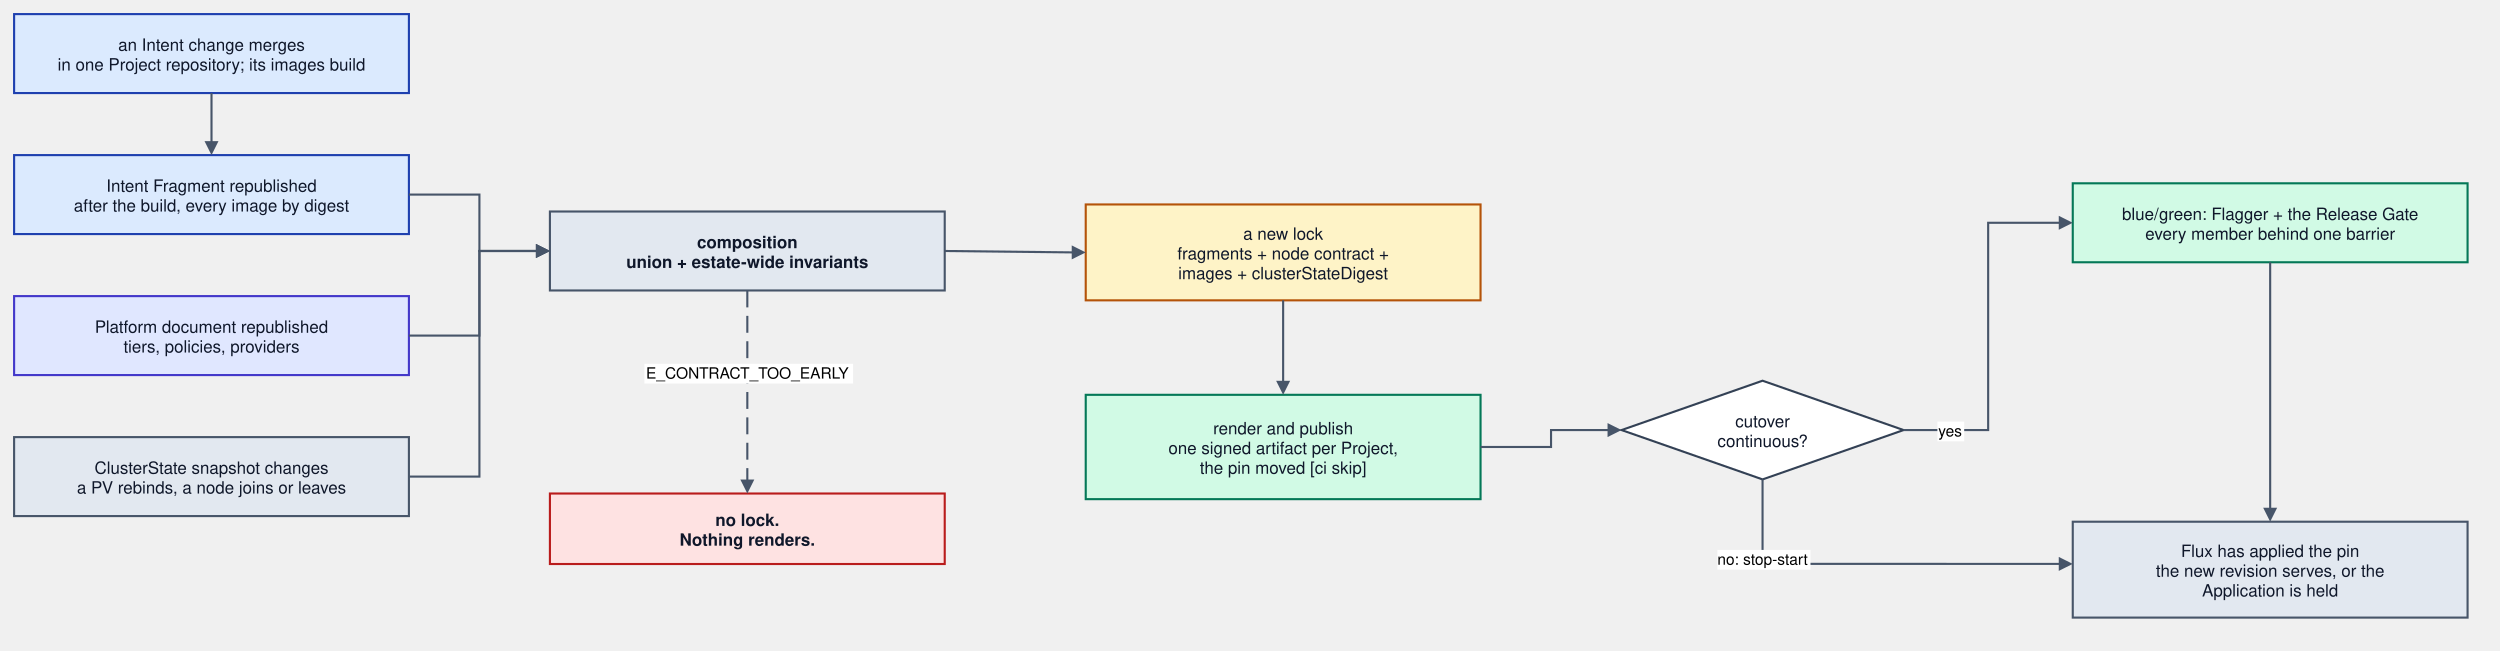
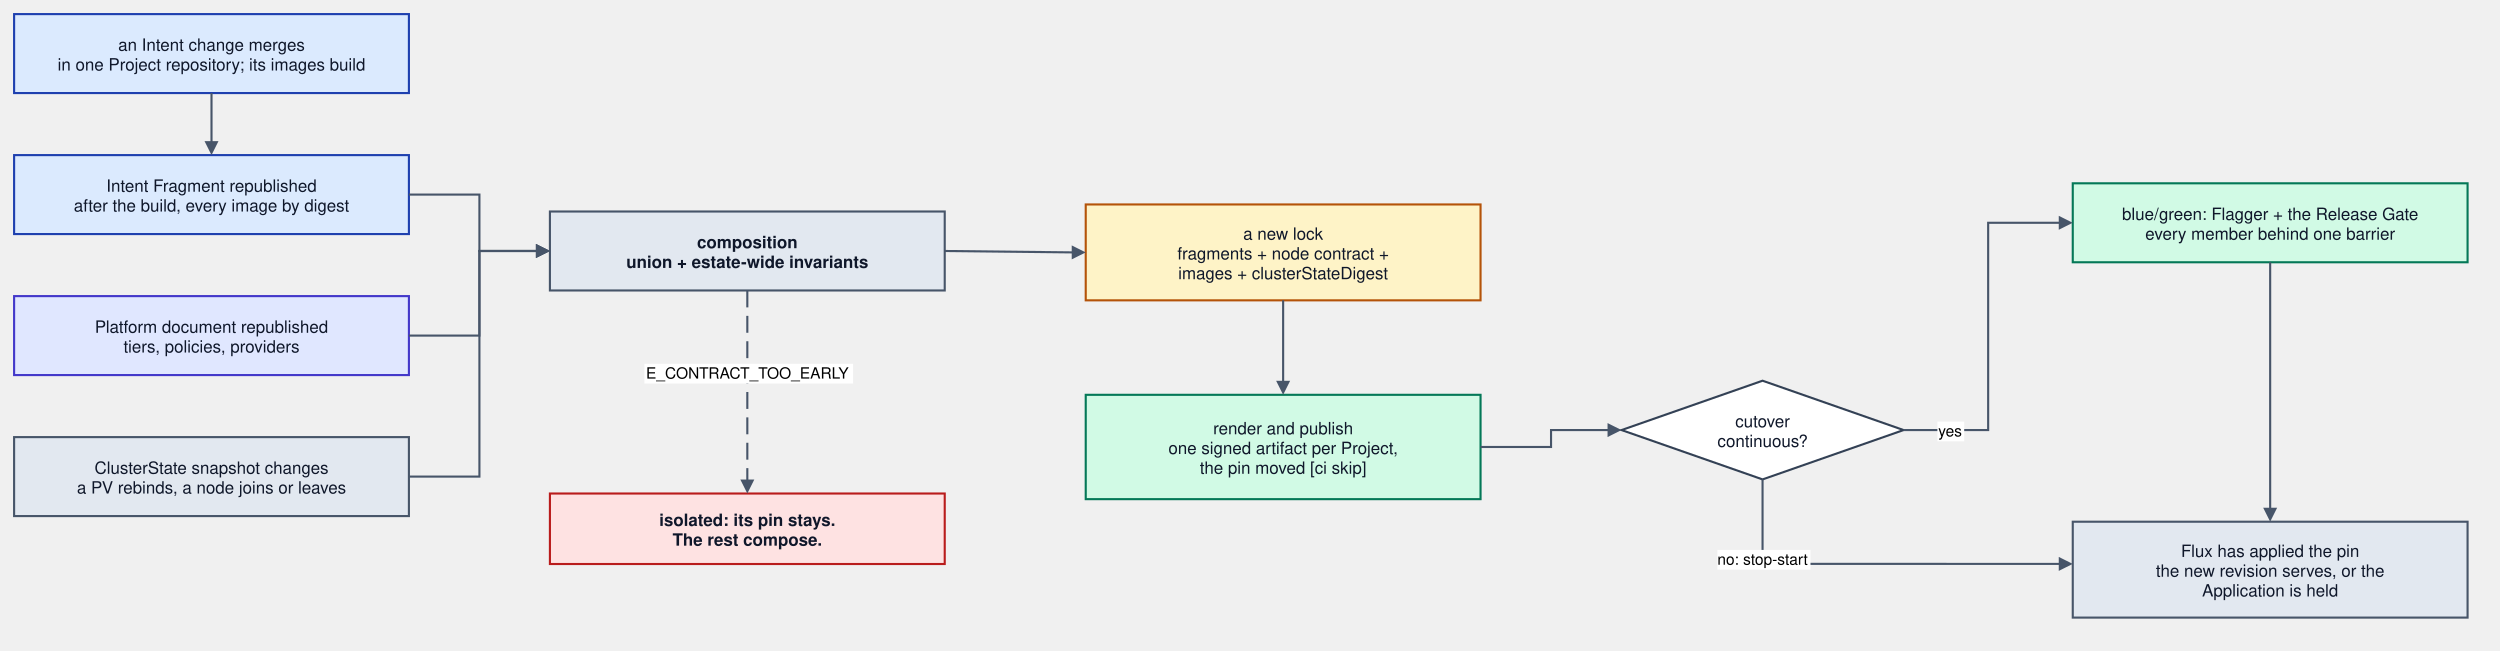
- <svg xmlns="http://www.w3.org/2000/svg" style="background: transparent; background-color: transparent; color-scheme: light dark;" version="1.1" width="1773px" height="461px" viewBox="0 0 1773 461" content="&lt;mxfile host=&quot;Electron&quot; agent=&quot;Mozilla/5.0 (Macintosh; Intel Mac OS X 10_15_7) AppleWebKit/537.36 (KHTML, like Gecko) draw.io/29.0.3 Chrome/140.0.734.249 Electron/38.7.0 Safari/537.36&quot; version=&quot;29.0.3&quot;&gt;&#10;  &lt;diagram name=&quot;The change, end to end&quot; id=&quot;0&quot;&gt;&#10;    &lt;mxGraphModel dx=&quot;-934&quot; dy=&quot;-179&quot; grid=&quot;0&quot; gridSize=&quot;10&quot; guides=&quot;1&quot; tooltips=&quot;1&quot; connect=&quot;1&quot; arrows=&quot;1&quot; fold=&quot;0&quot; page=&quot;0&quot; pageScale=&quot;1&quot; pageWidth=&quot;1600&quot; pageHeight=&quot;1200&quot; math=&quot;0&quot; shadow=&quot;0&quot; adaptiveColors=&quot;auto&quot;&gt;&#10;      &lt;root&gt;&#10;        &lt;mxCell id=&quot;0&quot; /&gt;&#10;        &lt;mxCell id=&quot;1&quot; parent=&quot;0&quot; /&gt;&#10;        &lt;mxCell id=&quot;n1&quot; value=&quot;an Intent change merges&amp;#xa;in one Project repository; its images build&quot; style=&quot;rounded=0;whiteSpace=nowrap;html=0;align=center;verticalAlign=middle;fillColor=#dbeafe;strokeColor=#1e40af;strokeWidth=1.5;fontFamily=Helvetica;fontSize=12;fontColor=#0f172a;&quot; parent=&quot;1&quot; vertex=&quot;1&quot;&gt;&#10;          &lt;mxGeometry x=&quot;40&quot; y=&quot;60&quot; width=&quot;280&quot; height=&quot;56&quot; as=&quot;geometry&quot; /&gt;&#10;        &lt;/mxCell&gt;&#10;        &lt;mxCell id=&quot;n2&quot; value=&quot;Intent Fragment republished&amp;#xa;after the build, every image by digest&quot; style=&quot;rounded=0;whiteSpace=nowrap;html=0;align=center;verticalAlign=middle;fillColor=#dbeafe;strokeColor=#1e40af;strokeWidth=1.5;fontFamily=Helvetica;fontSize=12;fontColor=#0f172a;&quot; parent=&quot;1&quot; vertex=&quot;1&quot;&gt;&#10;          &lt;mxGeometry x=&quot;40&quot; y=&quot;160&quot; width=&quot;280&quot; height=&quot;56&quot; as=&quot;geometry&quot; /&gt;&#10;        &lt;/mxCell&gt;&#10;        &lt;mxCell id=&quot;n3&quot; value=&quot;Platform document republished&amp;#xa;tiers, policies, providers&quot; style=&quot;rounded=0;whiteSpace=nowrap;html=0;align=center;verticalAlign=middle;fillColor=#e0e7ff;strokeColor=#4338ca;strokeWidth=1.5;fontFamily=Helvetica;fontSize=12;fontColor=#0f172a;&quot; parent=&quot;1&quot; vertex=&quot;1&quot;&gt;&#10;          &lt;mxGeometry x=&quot;40&quot; y=&quot;260&quot; width=&quot;280&quot; height=&quot;56&quot; as=&quot;geometry&quot; /&gt;&#10;        &lt;/mxCell&gt;&#10;        &lt;mxCell id=&quot;n4&quot; value=&quot;ClusterState snapshot changes&amp;#xa;a PV rebinds, a node joins or leaves&quot; style=&quot;rounded=0;whiteSpace=nowrap;html=0;align=center;verticalAlign=middle;fillColor=#e2e8f0;strokeColor=#475569;strokeWidth=1.5;fontFamily=Helvetica;fontSize=12;fontColor=#0f172a;&quot; parent=&quot;1&quot; vertex=&quot;1&quot;&gt;&#10;          &lt;mxGeometry x=&quot;40&quot; y=&quot;360&quot; width=&quot;280&quot; height=&quot;56&quot; as=&quot;geometry&quot; /&gt;&#10;        &lt;/mxCell&gt;&#10;        &lt;mxCell id=&quot;n5&quot; value=&quot;composition&amp;#xa;union + estate-wide invariants&quot; style=&quot;rounded=0;whiteSpace=nowrap;html=0;align=center;verticalAlign=middle;fillColor=#e2e8f0;strokeColor=#475569;strokeWidth=1.5;fontFamily=Helvetica;fontSize=12;fontColor=#0f172a;fontStyle=1;&quot; parent=&quot;1&quot; vertex=&quot;1&quot;&gt;&#10;          &lt;mxGeometry x=&quot;420&quot; y=&quot;200&quot; width=&quot;280&quot; height=&quot;56&quot; as=&quot;geometry&quot; /&gt;&#10;        &lt;/mxCell&gt;&#10;        &lt;mxCell id=&quot;n6&quot; value=&quot;no lock.&amp;#xa;Nothing renders.&quot; style=&quot;rounded=0;whiteSpace=nowrap;html=0;align=center;verticalAlign=middle;fillColor=#fee2e2;strokeColor=#b91c1c;strokeWidth=1.5;fontFamily=Helvetica;fontSize=12;fontColor=#0f172a;fontStyle=1;&quot; parent=&quot;1&quot; vertex=&quot;1&quot;&gt;&#10;          &lt;mxGeometry x=&quot;420&quot; y=&quot;400&quot; width=&quot;280&quot; height=&quot;50&quot; as=&quot;geometry&quot; /&gt;&#10;        &lt;/mxCell&gt;&#10;        &lt;mxCell id=&quot;n7&quot; value=&quot;a new lock&amp;#xa;fragments + node contract +&amp;#xa;images + clusterStateDigest&quot; style=&quot;rounded=0;whiteSpace=nowrap;html=0;align=center;verticalAlign=middle;fillColor=#fef3c7;strokeColor=#b45309;strokeWidth=1.5;fontFamily=Helvetica;fontSize=12;fontColor=#0f172a;&quot; parent=&quot;1&quot; vertex=&quot;1&quot;&gt;&#10;          &lt;mxGeometry x=&quot;800&quot; y=&quot;195&quot; width=&quot;280&quot; height=&quot;68&quot; as=&quot;geometry&quot; /&gt;&#10;        &lt;/mxCell&gt;&#10;        &lt;mxCell id=&quot;n8&quot; value=&quot;render and publish&amp;#xa;one signed artifact per Project,&amp;#xa;the pin moved [ci skip]&quot; style=&quot;rounded=0;whiteSpace=nowrap;html=0;align=center;verticalAlign=middle;fillColor=#d1fae5;strokeColor=#047857;strokeWidth=1.5;fontFamily=Helvetica;fontSize=12;fontColor=#0f172a;&quot; parent=&quot;1&quot; vertex=&quot;1&quot;&gt;&#10;          &lt;mxGeometry x=&quot;800&quot; y=&quot;330&quot; width=&quot;280&quot; height=&quot;74&quot; as=&quot;geometry&quot; /&gt;&#10;        &lt;/mxCell&gt;&#10;        &lt;mxCell id=&quot;n9&quot; value=&quot;cutover&amp;#xa;continuous?&quot; style=&quot;rhombus;rounded=0;whiteSpace=nowrap;html=0;align=center;verticalAlign=middle;fillColor=#ffffff;strokeColor=#334155;strokeWidth=1.5;fontFamily=Helvetica;fontSize=12;fontColor=#0f172a;&quot; parent=&quot;1&quot; vertex=&quot;1&quot;&gt;&#10;          &lt;mxGeometry x=&quot;1180&quot; y=&quot;320&quot; width=&quot;200&quot; height=&quot;70&quot; as=&quot;geometry&quot; /&gt;&#10;        &lt;/mxCell&gt;&#10;        &lt;mxCell id=&quot;n10&quot; value=&quot;blue/green: Flagger + the Release Gate&amp;#xa;every member behind one barrier&quot; style=&quot;rounded=0;whiteSpace=nowrap;html=0;align=center;verticalAlign=middle;fillColor=#d1fae5;strokeColor=#047857;strokeWidth=1.5;fontFamily=Helvetica;fontSize=12;fontColor=#0f172a;&quot; parent=&quot;1&quot; vertex=&quot;1&quot;&gt;&#10;          &lt;mxGeometry x=&quot;1500&quot; y=&quot;180&quot; width=&quot;280&quot; height=&quot;56&quot; as=&quot;geometry&quot; /&gt;&#10;        &lt;/mxCell&gt;&#10;        &lt;mxCell id=&quot;n11&quot; value=&quot;Flux has applied the pin&amp;#xa;the new revision serves, or the&amp;#xa;Application is held&quot; style=&quot;rounded=0;whiteSpace=nowrap;html=0;align=center;verticalAlign=middle;fillColor=#e2e8f0;strokeColor=#475569;strokeWidth=1.5;fontFamily=Helvetica;fontSize=12;fontColor=#0f172a;&quot; parent=&quot;1&quot; vertex=&quot;1&quot;&gt;&#10;          &lt;mxGeometry x=&quot;1500&quot; y=&quot;420&quot; width=&quot;280&quot; height=&quot;68&quot; as=&quot;geometry&quot; /&gt;&#10;        &lt;/mxCell&gt;&#10;        &lt;mxCell id=&quot;e12&quot; value=&quot;&quot; style=&quot;edgeStyle=orthogonalEdgeStyle;rounded=0;html=0;jettySize=auto;orthogonalLoop=1;jumpStyle=arc;jumpSize=8;endArrow=block;endFill=1;strokeColor=#475569;strokeWidth=1.5;fontSize=11;fontFamily=Helvetica;labelBackgroundColor=#ffffff;exitX=0.5;exitY=1;exitDx=0;exitDy=0;entryX=0.5;entryY=0;entryDx=0;entryDy=0;&quot; parent=&quot;1&quot; source=&quot;n1&quot; target=&quot;n2&quot; edge=&quot;1&quot;&gt;&#10;          &lt;mxGeometry relative=&quot;1&quot; as=&quot;geometry&quot; /&gt;&#10;        &lt;/mxCell&gt;&#10;        &lt;mxCell id=&quot;e13&quot; value=&quot;&quot; style=&quot;edgeStyle=orthogonalEdgeStyle;rounded=0;html=0;jettySize=auto;orthogonalLoop=1;jumpStyle=arc;jumpSize=8;endArrow=block;endFill=1;strokeColor=#475569;strokeWidth=1.5;fontSize=11;fontFamily=Helvetica;labelBackgroundColor=#ffffff;exitX=1;exitY=0.5;exitDx=0;exitDy=0;entryX=0;entryY=0.5;entryDx=0;entryDy=0;&quot; parent=&quot;1&quot; source=&quot;n2&quot; target=&quot;n5&quot; edge=&quot;1&quot;&gt;&#10;          &lt;mxGeometry relative=&quot;1&quot; as=&quot;geometry&quot;&gt;&#10;            &lt;Array as=&quot;points&quot;&gt;&#10;              &lt;mxPoint x=&quot;370&quot; y=&quot;188&quot; /&gt;&#10;              &lt;mxPoint x=&quot;370&quot; y=&quot;228&quot; /&gt;&#10;            &lt;/Array&gt;&#10;          &lt;/mxGeometry&gt;&#10;        &lt;/mxCell&gt;&#10;        &lt;mxCell id=&quot;e14&quot; value=&quot;&quot; style=&quot;edgeStyle=orthogonalEdgeStyle;rounded=0;html=0;jettySize=auto;orthogonalLoop=1;jumpStyle=arc;jumpSize=8;endArrow=block;endFill=1;strokeColor=#475569;strokeWidth=1.5;fontSize=11;fontFamily=Helvetica;labelBackgroundColor=#ffffff;exitX=1;exitY=0.5;exitDx=0;exitDy=0;entryX=0;entryY=0.5;entryDx=0;entryDy=0;&quot; parent=&quot;1&quot; source=&quot;n3&quot; target=&quot;n5&quot; edge=&quot;1&quot;&gt;&#10;          &lt;mxGeometry relative=&quot;1&quot; as=&quot;geometry&quot;&gt;&#10;            &lt;Array as=&quot;points&quot;&gt;&#10;              &lt;mxPoint x=&quot;370&quot; y=&quot;288&quot; /&gt;&#10;              &lt;mxPoint x=&quot;370&quot; y=&quot;228&quot; /&gt;&#10;            &lt;/Array&gt;&#10;          &lt;/mxGeometry&gt;&#10;        &lt;/mxCell&gt;&#10;        &lt;mxCell id=&quot;e15&quot; value=&quot;&quot; style=&quot;edgeStyle=orthogonalEdgeStyle;rounded=0;html=0;jettySize=auto;orthogonalLoop=1;jumpStyle=arc;jumpSize=8;endArrow=block;endFill=1;strokeColor=#475569;strokeWidth=1.5;fontSize=11;fontFamily=Helvetica;labelBackgroundColor=#ffffff;exitX=1;exitY=0.5;exitDx=0;exitDy=0;entryX=0;entryY=0.5;entryDx=0;entryDy=0;&quot; parent=&quot;1&quot; source=&quot;n4&quot; target=&quot;n5&quot; edge=&quot;1&quot;&gt;&#10;          &lt;mxGeometry relative=&quot;1&quot; as=&quot;geometry&quot;&gt;&#10;            &lt;Array as=&quot;points&quot;&gt;&#10;              &lt;mxPoint x=&quot;370&quot; y=&quot;388&quot; /&gt;&#10;              &lt;mxPoint x=&quot;370&quot; y=&quot;228&quot; /&gt;&#10;            &lt;/Array&gt;&#10;          &lt;/mxGeometry&gt;&#10;        &lt;/mxCell&gt;&#10;        &lt;mxCell id=&quot;e16&quot; value=&quot;&quot; style=&quot;edgeStyle=orthogonalEdgeStyle;rounded=0;html=0;jettySize=auto;orthogonalLoop=1;jumpStyle=arc;jumpSize=8;endArrow=block;endFill=1;strokeColor=#475569;strokeWidth=1.5;fontSize=11;fontFamily=Helvetica;labelBackgroundColor=#ffffff;exitX=1;exitY=0.5;exitDx=0;exitDy=0;entryX=0;entryY=0.5;entryDx=0;entryDy=0;&quot; parent=&quot;1&quot; source=&quot;n5&quot; target=&quot;n7&quot; edge=&quot;1&quot;&gt;&#10;          &lt;mxGeometry relative=&quot;1&quot; as=&quot;geometry&quot; /&gt;&#10;        &lt;/mxCell&gt;&#10;        &lt;mxCell id=&quot;e17&quot; value=&quot;&quot; style=&quot;edgeStyle=orthogonalEdgeStyle;rounded=0;html=0;jettySize=auto;orthogonalLoop=1;jumpStyle=arc;jumpSize=8;endArrow=block;endFill=1;strokeColor=#475569;strokeWidth=1.5;fontSize=11;fontFamily=Helvetica;labelBackgroundColor=#ffffff;exitX=0.5;exitY=1;exitDx=0;exitDy=0;entryX=0.5;entryY=0;entryDx=0;entryDy=0;&quot; parent=&quot;1&quot; source=&quot;n7&quot; target=&quot;n8&quot; edge=&quot;1&quot;&gt;&#10;          &lt;mxGeometry relative=&quot;1&quot; as=&quot;geometry&quot; /&gt;&#10;        &lt;/mxCell&gt;&#10;        &lt;mxCell id=&quot;e18&quot; value=&quot;&quot; style=&quot;edgeStyle=orthogonalEdgeStyle;rounded=0;html=0;jettySize=auto;orthogonalLoop=1;jumpStyle=arc;jumpSize=8;endArrow=block;endFill=1;strokeColor=#475569;strokeWidth=1.5;fontSize=11;fontFamily=Helvetica;labelBackgroundColor=#ffffff;exitX=1;exitY=0.5;exitDx=0;exitDy=0;entryX=0;entryY=0.5;entryDx=0;entryDy=0;&quot; parent=&quot;1&quot; source=&quot;n8&quot; target=&quot;n9&quot; edge=&quot;1&quot;&gt;&#10;          &lt;mxGeometry relative=&quot;1&quot; as=&quot;geometry&quot; /&gt;&#10;        &lt;/mxCell&gt;&#10;        &lt;mxCell id=&quot;e19&quot; value=&quot;yes&quot; style=&quot;edgeStyle=orthogonalEdgeStyle;rounded=0;html=0;jettySize=auto;orthogonalLoop=1;jumpStyle=arc;jumpSize=8;endArrow=block;endFill=1;strokeColor=#475569;strokeWidth=1.5;fontSize=11;fontFamily=Helvetica;labelBackgroundColor=#ffffff;exitX=1;exitY=0.5;exitDx=0;exitDy=0;entryX=0;entryY=0.5;entryDx=0;entryDy=0;&quot; parent=&quot;1&quot; source=&quot;n9&quot; target=&quot;n10&quot; edge=&quot;1&quot;&gt;&#10;          &lt;mxGeometry x=&quot;-0.75&quot; relative=&quot;1&quot; as=&quot;geometry&quot;&gt;&#10;            &lt;Array as=&quot;points&quot;&gt;&#10;              &lt;mxPoint x=&quot;1440&quot; y=&quot;355&quot; /&gt;&#10;              &lt;mxPoint x=&quot;1440&quot; y=&quot;208&quot; /&gt;&#10;            &lt;/Array&gt;&#10;          &lt;/mxGeometry&gt;&#10;        &lt;/mxCell&gt;&#10;        &lt;mxCell id=&quot;e20&quot; value=&quot;no: stop-start&quot; style=&quot;edgeStyle=orthogonalEdgeStyle;rounded=0;html=0;jettySize=auto;orthogonalLoop=1;jumpStyle=arc;jumpSize=8;endArrow=block;endFill=1;strokeColor=#475569;strokeWidth=1.5;fontSize=11;fontFamily=Helvetica;labelBackgroundColor=#ffffff;exitX=0.5;exitY=1;exitDx=0;exitDy=0;entryX=0;entryY=0.44;entryDx=0;entryDy=0;&quot; parent=&quot;1&quot; source=&quot;n9&quot; target=&quot;n11&quot; edge=&quot;1&quot;&gt;&#10;          &lt;mxGeometry x=&quot;-0.6&quot; relative=&quot;1&quot; as=&quot;geometry&quot;&gt;&#10;            &lt;Array as=&quot;points&quot;&gt;&#10;              &lt;mxPoint x=&quot;1280&quot; y=&quot;450&quot; /&gt;&#10;            &lt;/Array&gt;&#10;          &lt;/mxGeometry&gt;&#10;        &lt;/mxCell&gt;&#10;        &lt;mxCell id=&quot;e21&quot; value=&quot;&quot; style=&quot;edgeStyle=orthogonalEdgeStyle;rounded=0;html=0;jettySize=auto;orthogonalLoop=1;jumpStyle=arc;jumpSize=8;endArrow=block;endFill=1;strokeColor=#475569;strokeWidth=1.5;fontSize=11;fontFamily=Helvetica;labelBackgroundColor=#ffffff;exitX=0.5;exitY=1;exitDx=0;exitDy=0;entryX=0.5;entryY=0;entryDx=0;entryDy=0;&quot; parent=&quot;1&quot; source=&quot;n10&quot; target=&quot;n11&quot; edge=&quot;1&quot;&gt;&#10;          &lt;mxGeometry relative=&quot;1&quot; as=&quot;geometry&quot; /&gt;&#10;        &lt;/mxCell&gt;&#10;        &lt;mxCell id=&quot;e22&quot; value=&quot;E_CONTRACT_TOO_EARLY&quot; style=&quot;edgeStyle=orthogonalEdgeStyle;rounded=0;html=0;jettySize=auto;orthogonalLoop=1;jumpStyle=arc;jumpSize=8;endArrow=block;endFill=1;strokeColor=#475569;strokeWidth=1.5;fontSize=11;fontFamily=Helvetica;labelBackgroundColor=#ffffff;dashed=1;dashPattern=8 4;exitX=0.5;exitY=1;exitDx=0;exitDy=0;entryX=0.5;entryY=0;entryDx=0;entryDy=0;&quot; parent=&quot;1&quot; source=&quot;n5&quot; target=&quot;n6&quot; edge=&quot;1&quot;&gt;&#10;          &lt;mxGeometry x=&quot;-0.2&quot; relative=&quot;1&quot; as=&quot;geometry&quot; /&gt;&#10;        &lt;/mxCell&gt;&#10;      &lt;/root&gt;&#10;    &lt;/mxGraphModel&gt;&#10;  &lt;/diagram&gt;&#10;&lt;/mxfile&gt;&#10;">
+ <svg xmlns="http://www.w3.org/2000/svg" style="background: transparent; background-color: transparent; color-scheme: light dark;" version="1.1" width="1773px" height="461px" viewBox="0 0 1773 461" content="&lt;mxfile host=&quot;Electron&quot; agent=&quot;Mozilla/5.0 (Macintosh; Intel Mac OS X 10_15_7) AppleWebKit/537.36 (KHTML, like Gecko) draw.io/29.0.3 Chrome/140.0.734.249 Electron/38.7.0 Safari/537.36&quot; version=&quot;29.0.3&quot;&gt;&#10;  &lt;diagram name=&quot;The change, end to end&quot; id=&quot;0&quot;&gt;&#10;    &lt;mxGraphModel dx=&quot;-934&quot; dy=&quot;-179&quot; grid=&quot;0&quot; gridSize=&quot;10&quot; guides=&quot;1&quot; tooltips=&quot;1&quot; connect=&quot;1&quot; arrows=&quot;1&quot; fold=&quot;0&quot; page=&quot;0&quot; pageScale=&quot;1&quot; pageWidth=&quot;1600&quot; pageHeight=&quot;1200&quot; math=&quot;0&quot; shadow=&quot;0&quot; adaptiveColors=&quot;auto&quot;&gt;&#10;      &lt;root&gt;&#10;        &lt;mxCell id=&quot;0&quot; /&gt;&#10;        &lt;mxCell id=&quot;1&quot; parent=&quot;0&quot; /&gt;&#10;        &lt;mxCell id=&quot;n1&quot; value=&quot;an Intent change merges&amp;#xa;in one Project repository; its images build&quot; style=&quot;rounded=0;whiteSpace=nowrap;html=0;align=center;verticalAlign=middle;fillColor=#dbeafe;strokeColor=#1e40af;strokeWidth=1.5;fontFamily=Helvetica;fontSize=12;fontColor=#0f172a;&quot; parent=&quot;1&quot; vertex=&quot;1&quot;&gt;&#10;          &lt;mxGeometry x=&quot;40&quot; y=&quot;60&quot; width=&quot;280&quot; height=&quot;56&quot; as=&quot;geometry&quot; /&gt;&#10;        &lt;/mxCell&gt;&#10;        &lt;mxCell id=&quot;n2&quot; value=&quot;Intent Fragment republished&amp;#xa;after the build, every image by digest&quot; style=&quot;rounded=0;whiteSpace=nowrap;html=0;align=center;verticalAlign=middle;fillColor=#dbeafe;strokeColor=#1e40af;strokeWidth=1.5;fontFamily=Helvetica;fontSize=12;fontColor=#0f172a;&quot; parent=&quot;1&quot; vertex=&quot;1&quot;&gt;&#10;          &lt;mxGeometry x=&quot;40&quot; y=&quot;160&quot; width=&quot;280&quot; height=&quot;56&quot; as=&quot;geometry&quot; /&gt;&#10;        &lt;/mxCell&gt;&#10;        &lt;mxCell id=&quot;n3&quot; value=&quot;Platform document republished&amp;#xa;tiers, policies, providers&quot; style=&quot;rounded=0;whiteSpace=nowrap;html=0;align=center;verticalAlign=middle;fillColor=#e0e7ff;strokeColor=#4338ca;strokeWidth=1.5;fontFamily=Helvetica;fontSize=12;fontColor=#0f172a;&quot; parent=&quot;1&quot; vertex=&quot;1&quot;&gt;&#10;          &lt;mxGeometry x=&quot;40&quot; y=&quot;260&quot; width=&quot;280&quot; height=&quot;56&quot; as=&quot;geometry&quot; /&gt;&#10;        &lt;/mxCell&gt;&#10;        &lt;mxCell id=&quot;n4&quot; value=&quot;ClusterState snapshot changes&amp;#xa;a PV rebinds, a node joins or leaves&quot; style=&quot;rounded=0;whiteSpace=nowrap;html=0;align=center;verticalAlign=middle;fillColor=#e2e8f0;strokeColor=#475569;strokeWidth=1.5;fontFamily=Helvetica;fontSize=12;fontColor=#0f172a;&quot; parent=&quot;1&quot; vertex=&quot;1&quot;&gt;&#10;          &lt;mxGeometry x=&quot;40&quot; y=&quot;360&quot; width=&quot;280&quot; height=&quot;56&quot; as=&quot;geometry&quot; /&gt;&#10;        &lt;/mxCell&gt;&#10;        &lt;mxCell id=&quot;n5&quot; value=&quot;composition&amp;#xa;union + estate-wide invariants&quot; style=&quot;rounded=0;whiteSpace=nowrap;html=0;align=center;verticalAlign=middle;fillColor=#e2e8f0;strokeColor=#475569;strokeWidth=1.5;fontFamily=Helvetica;fontSize=12;fontColor=#0f172a;fontStyle=1;&quot; parent=&quot;1&quot; vertex=&quot;1&quot;&gt;&#10;          &lt;mxGeometry x=&quot;420&quot; y=&quot;200&quot; width=&quot;280&quot; height=&quot;56&quot; as=&quot;geometry&quot; /&gt;&#10;        &lt;/mxCell&gt;&#10;        &lt;mxCell id=&quot;n6&quot; value=&quot;isolated: its pin stays.&amp;#xa;The rest compose.&quot; style=&quot;rounded=0;whiteSpace=nowrap;html=0;align=center;verticalAlign=middle;fillColor=#fee2e2;strokeColor=#b91c1c;strokeWidth=1.5;fontFamily=Helvetica;fontSize=12;fontColor=#0f172a;fontStyle=1;&quot; parent=&quot;1&quot; vertex=&quot;1&quot;&gt;&#10;          &lt;mxGeometry x=&quot;420&quot; y=&quot;400&quot; width=&quot;280&quot; height=&quot;50&quot; as=&quot;geometry&quot; /&gt;&#10;        &lt;/mxCell&gt;&#10;        &lt;mxCell id=&quot;n7&quot; value=&quot;a new lock&amp;#xa;fragments + node contract +&amp;#xa;images + clusterStateDigest&quot; style=&quot;rounded=0;whiteSpace=nowrap;html=0;align=center;verticalAlign=middle;fillColor=#fef3c7;strokeColor=#b45309;strokeWidth=1.5;fontFamily=Helvetica;fontSize=12;fontColor=#0f172a;&quot; parent=&quot;1&quot; vertex=&quot;1&quot;&gt;&#10;          &lt;mxGeometry x=&quot;800&quot; y=&quot;195&quot; width=&quot;280&quot; height=&quot;68&quot; as=&quot;geometry&quot; /&gt;&#10;        &lt;/mxCell&gt;&#10;        &lt;mxCell id=&quot;n8&quot; value=&quot;render and publish&amp;#xa;one signed artifact per Project,&amp;#xa;the pin moved [ci skip]&quot; style=&quot;rounded=0;whiteSpace=nowrap;html=0;align=center;verticalAlign=middle;fillColor=#d1fae5;strokeColor=#047857;strokeWidth=1.5;fontFamily=Helvetica;fontSize=12;fontColor=#0f172a;&quot; parent=&quot;1&quot; vertex=&quot;1&quot;&gt;&#10;          &lt;mxGeometry x=&quot;800&quot; y=&quot;330&quot; width=&quot;280&quot; height=&quot;74&quot; as=&quot;geometry&quot; /&gt;&#10;        &lt;/mxCell&gt;&#10;        &lt;mxCell id=&quot;n9&quot; value=&quot;cutover&amp;#xa;continuous?&quot; style=&quot;rhombus;rounded=0;whiteSpace=nowrap;html=0;align=center;verticalAlign=middle;fillColor=#ffffff;strokeColor=#334155;strokeWidth=1.5;fontFamily=Helvetica;fontSize=12;fontColor=#0f172a;&quot; parent=&quot;1&quot; vertex=&quot;1&quot;&gt;&#10;          &lt;mxGeometry x=&quot;1180&quot; y=&quot;320&quot; width=&quot;200&quot; height=&quot;70&quot; as=&quot;geometry&quot; /&gt;&#10;        &lt;/mxCell&gt;&#10;        &lt;mxCell id=&quot;n10&quot; value=&quot;blue/green: Flagger + the Release Gate&amp;#xa;every member behind one barrier&quot; style=&quot;rounded=0;whiteSpace=nowrap;html=0;align=center;verticalAlign=middle;fillColor=#d1fae5;strokeColor=#047857;strokeWidth=1.5;fontFamily=Helvetica;fontSize=12;fontColor=#0f172a;&quot; parent=&quot;1&quot; vertex=&quot;1&quot;&gt;&#10;          &lt;mxGeometry x=&quot;1500&quot; y=&quot;180&quot; width=&quot;280&quot; height=&quot;56&quot; as=&quot;geometry&quot; /&gt;&#10;        &lt;/mxCell&gt;&#10;        &lt;mxCell id=&quot;n11&quot; value=&quot;Flux has applied the pin&amp;#xa;the new revision serves, or the&amp;#xa;Application is held&quot; style=&quot;rounded=0;whiteSpace=nowrap;html=0;align=center;verticalAlign=middle;fillColor=#e2e8f0;strokeColor=#475569;strokeWidth=1.5;fontFamily=Helvetica;fontSize=12;fontColor=#0f172a;&quot; parent=&quot;1&quot; vertex=&quot;1&quot;&gt;&#10;          &lt;mxGeometry x=&quot;1500&quot; y=&quot;420&quot; width=&quot;280&quot; height=&quot;68&quot; as=&quot;geometry&quot; /&gt;&#10;        &lt;/mxCell&gt;&#10;        &lt;mxCell id=&quot;e12&quot; value=&quot;&quot; style=&quot;edgeStyle=orthogonalEdgeStyle;rounded=0;html=0;jettySize=auto;orthogonalLoop=1;jumpStyle=arc;jumpSize=8;endArrow=block;endFill=1;strokeColor=#475569;strokeWidth=1.5;fontSize=11;fontFamily=Helvetica;labelBackgroundColor=#ffffff;exitX=0.5;exitY=1;exitDx=0;exitDy=0;entryX=0.5;entryY=0;entryDx=0;entryDy=0;&quot; parent=&quot;1&quot; source=&quot;n1&quot; target=&quot;n2&quot; edge=&quot;1&quot;&gt;&#10;          &lt;mxGeometry relative=&quot;1&quot; as=&quot;geometry&quot; /&gt;&#10;        &lt;/mxCell&gt;&#10;        &lt;mxCell id=&quot;e13&quot; value=&quot;&quot; style=&quot;edgeStyle=orthogonalEdgeStyle;rounded=0;html=0;jettySize=auto;orthogonalLoop=1;jumpStyle=arc;jumpSize=8;endArrow=block;endFill=1;strokeColor=#475569;strokeWidth=1.5;fontSize=11;fontFamily=Helvetica;labelBackgroundColor=#ffffff;exitX=1;exitY=0.5;exitDx=0;exitDy=0;entryX=0;entryY=0.5;entryDx=0;entryDy=0;&quot; parent=&quot;1&quot; source=&quot;n2&quot; target=&quot;n5&quot; edge=&quot;1&quot;&gt;&#10;          &lt;mxGeometry relative=&quot;1&quot; as=&quot;geometry&quot;&gt;&#10;            &lt;Array as=&quot;points&quot;&gt;&#10;              &lt;mxPoint x=&quot;370&quot; y=&quot;188&quot; /&gt;&#10;              &lt;mxPoint x=&quot;370&quot; y=&quot;228&quot; /&gt;&#10;            &lt;/Array&gt;&#10;          &lt;/mxGeometry&gt;&#10;        &lt;/mxCell&gt;&#10;        &lt;mxCell id=&quot;e14&quot; value=&quot;&quot; style=&quot;edgeStyle=orthogonalEdgeStyle;rounded=0;html=0;jettySize=auto;orthogonalLoop=1;jumpStyle=arc;jumpSize=8;endArrow=block;endFill=1;strokeColor=#475569;strokeWidth=1.5;fontSize=11;fontFamily=Helvetica;labelBackgroundColor=#ffffff;exitX=1;exitY=0.5;exitDx=0;exitDy=0;entryX=0;entryY=0.5;entryDx=0;entryDy=0;&quot; parent=&quot;1&quot; source=&quot;n3&quot; target=&quot;n5&quot; edge=&quot;1&quot;&gt;&#10;          &lt;mxGeometry relative=&quot;1&quot; as=&quot;geometry&quot;&gt;&#10;            &lt;Array as=&quot;points&quot;&gt;&#10;              &lt;mxPoint x=&quot;370&quot; y=&quot;288&quot; /&gt;&#10;              &lt;mxPoint x=&quot;370&quot; y=&quot;228&quot; /&gt;&#10;            &lt;/Array&gt;&#10;          &lt;/mxGeometry&gt;&#10;        &lt;/mxCell&gt;&#10;        &lt;mxCell id=&quot;e15&quot; value=&quot;&quot; style=&quot;edgeStyle=orthogonalEdgeStyle;rounded=0;html=0;jettySize=auto;orthogonalLoop=1;jumpStyle=arc;jumpSize=8;endArrow=block;endFill=1;strokeColor=#475569;strokeWidth=1.5;fontSize=11;fontFamily=Helvetica;labelBackgroundColor=#ffffff;exitX=1;exitY=0.5;exitDx=0;exitDy=0;entryX=0;entryY=0.5;entryDx=0;entryDy=0;&quot; parent=&quot;1&quot; source=&quot;n4&quot; target=&quot;n5&quot; edge=&quot;1&quot;&gt;&#10;          &lt;mxGeometry relative=&quot;1&quot; as=&quot;geometry&quot;&gt;&#10;            &lt;Array as=&quot;points&quot;&gt;&#10;              &lt;mxPoint x=&quot;370&quot; y=&quot;388&quot; /&gt;&#10;              &lt;mxPoint x=&quot;370&quot; y=&quot;228&quot; /&gt;&#10;            &lt;/Array&gt;&#10;          &lt;/mxGeometry&gt;&#10;        &lt;/mxCell&gt;&#10;        &lt;mxCell id=&quot;e16&quot; value=&quot;&quot; style=&quot;edgeStyle=orthogonalEdgeStyle;rounded=0;html=0;jettySize=auto;orthogonalLoop=1;jumpStyle=arc;jumpSize=8;endArrow=block;endFill=1;strokeColor=#475569;strokeWidth=1.5;fontSize=11;fontFamily=Helvetica;labelBackgroundColor=#ffffff;exitX=1;exitY=0.5;exitDx=0;exitDy=0;entryX=0;entryY=0.5;entryDx=0;entryDy=0;&quot; parent=&quot;1&quot; source=&quot;n5&quot; target=&quot;n7&quot; edge=&quot;1&quot;&gt;&#10;          &lt;mxGeometry relative=&quot;1&quot; as=&quot;geometry&quot; /&gt;&#10;        &lt;/mxCell&gt;&#10;        &lt;mxCell id=&quot;e17&quot; value=&quot;&quot; style=&quot;edgeStyle=orthogonalEdgeStyle;rounded=0;html=0;jettySize=auto;orthogonalLoop=1;jumpStyle=arc;jumpSize=8;endArrow=block;endFill=1;strokeColor=#475569;strokeWidth=1.5;fontSize=11;fontFamily=Helvetica;labelBackgroundColor=#ffffff;exitX=0.5;exitY=1;exitDx=0;exitDy=0;entryX=0.5;entryY=0;entryDx=0;entryDy=0;&quot; parent=&quot;1&quot; source=&quot;n7&quot; target=&quot;n8&quot; edge=&quot;1&quot;&gt;&#10;          &lt;mxGeometry relative=&quot;1&quot; as=&quot;geometry&quot; /&gt;&#10;        &lt;/mxCell&gt;&#10;        &lt;mxCell id=&quot;e18&quot; value=&quot;&quot; style=&quot;edgeStyle=orthogonalEdgeStyle;rounded=0;html=0;jettySize=auto;orthogonalLoop=1;jumpStyle=arc;jumpSize=8;endArrow=block;endFill=1;strokeColor=#475569;strokeWidth=1.5;fontSize=11;fontFamily=Helvetica;labelBackgroundColor=#ffffff;exitX=1;exitY=0.5;exitDx=0;exitDy=0;entryX=0;entryY=0.5;entryDx=0;entryDy=0;&quot; parent=&quot;1&quot; source=&quot;n8&quot; target=&quot;n9&quot; edge=&quot;1&quot;&gt;&#10;          &lt;mxGeometry relative=&quot;1&quot; as=&quot;geometry&quot; /&gt;&#10;        &lt;/mxCell&gt;&#10;        &lt;mxCell id=&quot;e19&quot; value=&quot;yes&quot; style=&quot;edgeStyle=orthogonalEdgeStyle;rounded=0;html=0;jettySize=auto;orthogonalLoop=1;jumpStyle=arc;jumpSize=8;endArrow=block;endFill=1;strokeColor=#475569;strokeWidth=1.5;fontSize=11;fontFamily=Helvetica;labelBackgroundColor=#ffffff;exitX=1;exitY=0.5;exitDx=0;exitDy=0;entryX=0;entryY=0.5;entryDx=0;entryDy=0;&quot; parent=&quot;1&quot; source=&quot;n9&quot; target=&quot;n10&quot; edge=&quot;1&quot;&gt;&#10;          &lt;mxGeometry x=&quot;-0.75&quot; relative=&quot;1&quot; as=&quot;geometry&quot;&gt;&#10;            &lt;Array as=&quot;points&quot;&gt;&#10;              &lt;mxPoint x=&quot;1440&quot; y=&quot;355&quot; /&gt;&#10;              &lt;mxPoint x=&quot;1440&quot; y=&quot;208&quot; /&gt;&#10;            &lt;/Array&gt;&#10;          &lt;/mxGeometry&gt;&#10;        &lt;/mxCell&gt;&#10;        &lt;mxCell id=&quot;e20&quot; value=&quot;no: stop-start&quot; style=&quot;edgeStyle=orthogonalEdgeStyle;rounded=0;html=0;jettySize=auto;orthogonalLoop=1;jumpStyle=arc;jumpSize=8;endArrow=block;endFill=1;strokeColor=#475569;strokeWidth=1.5;fontSize=11;fontFamily=Helvetica;labelBackgroundColor=#ffffff;exitX=0.5;exitY=1;exitDx=0;exitDy=0;entryX=0;entryY=0.44;entryDx=0;entryDy=0;&quot; parent=&quot;1&quot; source=&quot;n9&quot; target=&quot;n11&quot; edge=&quot;1&quot;&gt;&#10;          &lt;mxGeometry x=&quot;-0.6&quot; relative=&quot;1&quot; as=&quot;geometry&quot;&gt;&#10;            &lt;Array as=&quot;points&quot;&gt;&#10;              &lt;mxPoint x=&quot;1280&quot; y=&quot;450&quot; /&gt;&#10;            &lt;/Array&gt;&#10;          &lt;/mxGeometry&gt;&#10;        &lt;/mxCell&gt;&#10;        &lt;mxCell id=&quot;e21&quot; value=&quot;&quot; style=&quot;edgeStyle=orthogonalEdgeStyle;rounded=0;html=0;jettySize=auto;orthogonalLoop=1;jumpStyle=arc;jumpSize=8;endArrow=block;endFill=1;strokeColor=#475569;strokeWidth=1.5;fontSize=11;fontFamily=Helvetica;labelBackgroundColor=#ffffff;exitX=0.5;exitY=1;exitDx=0;exitDy=0;entryX=0.5;entryY=0;entryDx=0;entryDy=0;&quot; parent=&quot;1&quot; source=&quot;n10&quot; target=&quot;n11&quot; edge=&quot;1&quot;&gt;&#10;          &lt;mxGeometry relative=&quot;1&quot; as=&quot;geometry&quot; /&gt;&#10;        &lt;/mxCell&gt;&#10;        &lt;mxCell id=&quot;e22&quot; value=&quot;E_CONTRACT_TOO_EARLY&quot; style=&quot;edgeStyle=orthogonalEdgeStyle;rounded=0;html=0;jettySize=auto;orthogonalLoop=1;jumpStyle=arc;jumpSize=8;endArrow=block;endFill=1;strokeColor=#475569;strokeWidth=1.5;fontSize=11;fontFamily=Helvetica;labelBackgroundColor=#ffffff;dashed=1;dashPattern=8 4;exitX=0.5;exitY=1;exitDx=0;exitDy=0;entryX=0.5;entryY=0;entryDx=0;entryDy=0;&quot; parent=&quot;1&quot; source=&quot;n5&quot; target=&quot;n6&quot; edge=&quot;1&quot;&gt;&#10;          &lt;mxGeometry x=&quot;-0.2&quot; relative=&quot;1&quot; as=&quot;geometry&quot; /&gt;&#10;        &lt;/mxCell&gt;&#10;      &lt;/root&gt;&#10;    &lt;/mxGraphModel&gt;&#10;  &lt;/diagram&gt;&#10;&lt;/mxfile&gt;&#10;">
  <defs />
  <g>
    <g data-cell-id="0">
      <g data-cell-id="1">
        <g data-cell-id="n1">
          <g>
            <rect x="10" y="10" width="280" height="56" fill="#dbeafe" stroke="#1e40af" stroke-width="1.5" pointer-events="all" style="fill: light-dark(rgb(219, 234, 254), rgb(26, 39, 56)); stroke: light-dark(rgb(30, 64, 175), rgb(152, 181, 255));" />
          </g>
          <g>
            <g fill="#0f172a" font-family="Helvetica" text-anchor="middle" font-size="12px" style="fill: light-dark(rgb(15, 23, 42), rgb(211, 218, 234));">
              <text x="150" y="36">an Intent change merges</text>
              <text x="150" y="50">in one Project repository; its images build</text>
            </g>
          </g>
        </g>
        <g data-cell-id="n2">
          <g>
            <rect x="10" y="110" width="280" height="56" fill="#dbeafe" stroke="#1e40af" stroke-width="1.5" pointer-events="all" style="fill: light-dark(rgb(219, 234, 254), rgb(26, 39, 56)); stroke: light-dark(rgb(30, 64, 175), rgb(152, 181, 255));" />
          </g>
          <g>
            <g fill="#0f172a" font-family="Helvetica" text-anchor="middle" font-size="12px" style="fill: light-dark(rgb(15, 23, 42), rgb(211, 218, 234));">
              <text x="150" y="136">Intent Fragment republished</text>
              <text x="150" y="150">after the build, every image by digest</text>
            </g>
          </g>
        </g>
        <g data-cell-id="n3">
          <g>
            <rect x="10" y="210" width="280" height="56" fill="#e0e7ff" stroke="#4338ca" stroke-width="1.5" pointer-events="all" style="fill: light-dark(rgb(224, 231, 255), rgb(31, 38, 58)); stroke: light-dark(rgb(67, 56, 202), rgb(176, 167, 255));" />
          </g>
          <g>
            <g fill="#0f172a" font-family="Helvetica" text-anchor="middle" font-size="12px" style="fill: light-dark(rgb(15, 23, 42), rgb(211, 218, 234));">
              <text x="150" y="236">Platform document republished</text>
              <text x="150" y="250">tiers, policies, providers</text>
            </g>
          </g>
        </g>
        <g data-cell-id="n4">
          <g>
            <rect x="10" y="310" width="280" height="56" fill="#e2e8f0" stroke="#475569" stroke-width="1.5" pointer-events="all" style="fill: light-dark(rgb(226, 232, 240), rgb(34, 39, 46)); stroke: light-dark(rgb(71, 85, 105), rgb(155, 167, 184));" />
          </g>
          <g>
            <g fill="#0f172a" font-family="Helvetica" text-anchor="middle" font-size="12px" style="fill: light-dark(rgb(15, 23, 42), rgb(211, 218, 234));">
              <text x="150" y="336">ClusterState snapshot changes</text>
              <text x="150" y="350">a PV rebinds, a node joins or leaves</text>
            </g>
          </g>
        </g>
        <g data-cell-id="n5">
          <g>
            <rect x="390" y="150" width="280" height="56" fill="#e2e8f0" stroke="#475569" stroke-width="1.5" pointer-events="all" style="fill: light-dark(rgb(226, 232, 240), rgb(34, 39, 46)); stroke: light-dark(rgb(71, 85, 105), rgb(155, 167, 184));" />
          </g>
          <g>
            <g fill="#0f172a" font-family="Helvetica" font-weight="bold" text-anchor="middle" font-size="12px" style="fill: light-dark(rgb(15, 23, 42), rgb(211, 218, 234));">
              <text x="530" y="176">composition</text>
              <text x="530" y="190">union + estate-wide invariants</text>
            </g>
          </g>
        </g>
        <g data-cell-id="n6">
          <g>
            <rect x="390" y="350" width="280" height="50" fill="#fee2e2" stroke="#b91c1c" stroke-width="1.5" pointer-events="all" style="fill: light-dark(rgb(254, 226, 226), rgb(57, 33, 33)); stroke: light-dark(rgb(185, 28, 28), rgb(255, 156, 156));" />
          </g>
          <g>
            <g fill="#0f172a" font-family="Helvetica" font-weight="bold" text-anchor="middle" font-size="12px" style="fill: light-dark(rgb(15, 23, 42), rgb(211, 218, 234));">
-               <text x="530" y="373">no lock.</text>
-               <text x="530" y="387">Nothing renders.</text>
+               <text x="530" y="373">isolated: its pin stays.</text>
+               <text x="530" y="387">The rest compose.</text>
            </g>
          </g>
        </g>
        <g data-cell-id="n7">
          <g>
            <rect x="770" y="145" width="280" height="68" fill="#fef3c7" stroke="#b45309" stroke-width="1.5" pointer-events="all" style="fill: light-dark(rgb(254, 243, 199), rgb(39, 30, 0)); stroke: light-dark(rgb(180, 83, 9), rgb(223, 139, 76));" />
          </g>
          <g>
            <g fill="#0f172a" font-family="Helvetica" text-anchor="middle" font-size="12px" style="fill: light-dark(rgb(15, 23, 42), rgb(211, 218, 234));">
              <text x="910" y="170">a new lock</text>
              <text x="910" y="184">fragments + node contract +</text>
              <text x="910" y="198">images + clusterStateDigest</text>
            </g>
          </g>
        </g>
        <g data-cell-id="n8">
          <g>
            <rect x="770" y="280" width="280" height="74" fill="#d1fae5" stroke="#047857" stroke-width="1.5" pointer-events="all" style="fill: light-dark(rgb(209, 250, 229), rgb(4, 39, 21)); stroke: light-dark(rgb(4, 120, 87), rgb(81, 181, 153));" />
          </g>
          <g>
            <g fill="#0f172a" font-family="Helvetica" text-anchor="middle" font-size="12px" style="fill: light-dark(rgb(15, 23, 42), rgb(211, 218, 234));">
              <text x="910" y="308">render and publish</text>
              <text x="910" y="322">one signed artifact per Project,</text>
              <text x="910" y="336">the pin moved [ci skip]</text>
            </g>
          </g>
        </g>
        <g data-cell-id="n9">
          <g>
            <path d="M 1250 270 L 1350 305 L 1250 340 L 1150 305 Z" fill="#ffffff" stroke="#334155" stroke-width="1.5" stroke-miterlimit="10" pointer-events="all" style="fill: light-dark(rgb(255, 255, 255), rgb(18, 18, 18)); stroke: light-dark(rgb(51, 65, 85), rgb(172, 184, 201));" />
          </g>
          <g>
            <g fill="#0f172a" font-family="Helvetica" text-anchor="middle" font-size="12px" style="fill: light-dark(rgb(15, 23, 42), rgb(211, 218, 234));">
              <text x="1250" y="303">cutover</text>
              <text x="1250" y="317">continuous?</text>
            </g>
          </g>
        </g>
        <g data-cell-id="n10">
          <g>
            <rect x="1470" y="130" width="280" height="56" fill="#d1fae5" stroke="#047857" stroke-width="1.5" pointer-events="all" style="fill: light-dark(rgb(209, 250, 229), rgb(4, 39, 21)); stroke: light-dark(rgb(4, 120, 87), rgb(81, 181, 153));" />
          </g>
          <g>
            <g fill="#0f172a" font-family="Helvetica" text-anchor="middle" font-size="12px" style="fill: light-dark(rgb(15, 23, 42), rgb(211, 218, 234));">
              <text x="1610" y="156">blue/green: Flagger + the Release Gate</text>
              <text x="1610" y="170">every member behind one barrier</text>
            </g>
          </g>
        </g>
        <g data-cell-id="n11">
          <g>
            <rect x="1470" y="370" width="280" height="68" fill="#e2e8f0" stroke="#475569" stroke-width="1.5" pointer-events="all" style="fill: light-dark(rgb(226, 232, 240), rgb(34, 39, 46)); stroke: light-dark(rgb(71, 85, 105), rgb(155, 167, 184));" />
          </g>
          <g>
            <g fill="#0f172a" font-family="Helvetica" text-anchor="middle" font-size="12px" style="fill: light-dark(rgb(15, 23, 42), rgb(211, 218, 234));">
              <text x="1610" y="395">Flux has applied the pin</text>
              <text x="1610" y="409">the new revision serves, or the</text>
              <text x="1610" y="423">Application is held</text>
            </g>
          </g>
        </g>
        <g data-cell-id="e12">
          <g>
            <path d="M 150 66 L 150 100.82" fill="none" stroke="#475569" stroke-width="1.5" stroke-miterlimit="10" pointer-events="stroke" style="stroke: light-dark(rgb(71, 85, 105), rgb(155, 167, 184));" />
            <path d="M 150 108.32 L 146.25 100.82 L 153.75 100.82 Z" fill="#475569" stroke="#475569" stroke-width="1.5" stroke-miterlimit="10" pointer-events="all" style="fill: light-dark(rgb(71, 85, 105), rgb(155, 167, 184)); stroke: light-dark(rgb(71, 85, 105), rgb(155, 167, 184));" />
          </g>
        </g>
        <g data-cell-id="e13">
          <g>
            <path d="M 290 138 L 340 138 L 340 178 L 380.82 178" fill="none" stroke="#475569" stroke-width="1.5" stroke-miterlimit="10" pointer-events="stroke" style="stroke: light-dark(rgb(71, 85, 105), rgb(155, 167, 184));" />
            <path d="M 388.32 178 L 380.82 181.75 L 380.82 174.25 Z" fill="#475569" stroke="#475569" stroke-width="1.5" stroke-miterlimit="10" pointer-events="all" style="fill: light-dark(rgb(71, 85, 105), rgb(155, 167, 184)); stroke: light-dark(rgb(71, 85, 105), rgb(155, 167, 184));" />
          </g>
        </g>
        <g data-cell-id="e14">
          <g>
            <path d="M 290 238 L 340 238 L 340 178 L 380.82 178" fill="none" stroke="#475569" stroke-width="1.5" stroke-miterlimit="10" pointer-events="stroke" style="stroke: light-dark(rgb(71, 85, 105), rgb(155, 167, 184));" />
            <path d="M 388.32 178 L 380.82 181.75 L 380.82 174.25 Z" fill="#475569" stroke="#475569" stroke-width="1.5" stroke-miterlimit="10" pointer-events="all" style="fill: light-dark(rgb(71, 85, 105), rgb(155, 167, 184)); stroke: light-dark(rgb(71, 85, 105), rgb(155, 167, 184));" />
          </g>
        </g>
        <g data-cell-id="e15">
          <g>
            <path d="M 290 338 L 340 338 L 340 178 L 380.82 178" fill="none" stroke="#475569" stroke-width="1.5" stroke-miterlimit="10" pointer-events="stroke" style="stroke: light-dark(rgb(71, 85, 105), rgb(155, 167, 184));" />
            <path d="M 388.32 178 L 380.82 181.75 L 380.82 174.25 Z" fill="#475569" stroke="#475569" stroke-width="1.5" stroke-miterlimit="10" pointer-events="all" style="fill: light-dark(rgb(71, 85, 105), rgb(155, 167, 184)); stroke: light-dark(rgb(71, 85, 105), rgb(155, 167, 184));" />
          </g>
        </g>
        <g data-cell-id="e16">
          <g>
            <path d="M 670 178 L 760.82 179" fill="none" stroke="#475569" stroke-width="1.5" stroke-miterlimit="10" pointer-events="stroke" style="stroke: light-dark(rgb(71, 85, 105), rgb(155, 167, 184));" />
            <path d="M 768.32 179 L 760.82 182.75 L 760.82 175.25 Z" fill="#475569" stroke="#475569" stroke-width="1.5" stroke-miterlimit="10" pointer-events="all" style="fill: light-dark(rgb(71, 85, 105), rgb(155, 167, 184)); stroke: light-dark(rgb(71, 85, 105), rgb(155, 167, 184));" />
          </g>
        </g>
        <g data-cell-id="e17">
          <g>
            <path d="M 910 213 L 910 270.82" fill="none" stroke="#475569" stroke-width="1.5" stroke-miterlimit="10" pointer-events="stroke" style="stroke: light-dark(rgb(71, 85, 105), rgb(155, 167, 184));" />
            <path d="M 910 278.32 L 906.25 270.82 L 913.75 270.82 Z" fill="#475569" stroke="#475569" stroke-width="1.5" stroke-miterlimit="10" pointer-events="all" style="fill: light-dark(rgb(71, 85, 105), rgb(155, 167, 184)); stroke: light-dark(rgb(71, 85, 105), rgb(155, 167, 184));" />
          </g>
        </g>
        <g data-cell-id="e18">
          <g>
            <path d="M 1050 317 L 1100 317 L 1100 305 L 1140.82 305" fill="none" stroke="#475569" stroke-width="1.5" stroke-miterlimit="10" pointer-events="stroke" style="stroke: light-dark(rgb(71, 85, 105), rgb(155, 167, 184));" />
            <path d="M 1148.32 305 L 1140.82 308.75 L 1140.82 301.25 Z" fill="#475569" stroke="#475569" stroke-width="1.5" stroke-miterlimit="10" pointer-events="all" style="fill: light-dark(rgb(71, 85, 105), rgb(155, 167, 184)); stroke: light-dark(rgb(71, 85, 105), rgb(155, 167, 184));" />
          </g>
        </g>
        <g data-cell-id="e19">
          <g>
            <path d="M 1350 305 L 1410 305 L 1410 158 L 1460.82 158" fill="none" stroke="#475569" stroke-width="1.5" stroke-miterlimit="10" pointer-events="stroke" style="stroke: light-dark(rgb(71, 85, 105), rgb(155, 167, 184));" />
            <path d="M 1468.32 158 L 1460.82 161.75 L 1460.82 154.25 Z" fill="#475569" stroke="#475569" stroke-width="1.5" stroke-miterlimit="10" pointer-events="all" style="fill: light-dark(rgb(71, 85, 105), rgb(155, 167, 184)); stroke: light-dark(rgb(71, 85, 105), rgb(155, 167, 184));" />
          </g>
          <g>
            <g fill="#000000" font-family="Helvetica" text-anchor="middle" font-size="11px" style="fill: light-dark(rgb(0, 0, 0), rgb(255, 255, 255));">
              <rect fill="#ffffff" stroke="none" x="1374" y="299" width="19" height="14" stroke-width="0" style="fill: light-dark(rgb(255, 255, 255), rgb(18, 18, 18));" />
              <text x="1383" y="309.5">yes</text>
            </g>
          </g>
        </g>
        <g data-cell-id="e20">
          <g>
            <path d="M 1250 340 L 1250 399.9 L 1460.82 399.92" fill="none" stroke="#475569" stroke-width="1.5" stroke-miterlimit="10" pointer-events="stroke" style="stroke: light-dark(rgb(71, 85, 105), rgb(155, 167, 184));" />
            <path d="M 1468.32 399.92 L 1460.82 403.67 L 1460.82 396.17 Z" fill="#475569" stroke="#475569" stroke-width="1.5" stroke-miterlimit="10" pointer-events="all" style="fill: light-dark(rgb(71, 85, 105), rgb(155, 167, 184)); stroke: light-dark(rgb(71, 85, 105), rgb(155, 167, 184));" />
          </g>
          <g>
            <g fill="#000000" font-family="Helvetica" text-anchor="middle" font-size="11px" style="fill: light-dark(rgb(0, 0, 0), rgb(255, 255, 255));">
              <rect fill="#ffffff" stroke="none" x="1218" y="390" width="66" height="14" stroke-width="0" style="fill: light-dark(rgb(255, 255, 255), rgb(18, 18, 18));" />
              <text x="1250" y="400.5">no: stop-start</text>
            </g>
          </g>
        </g>
        <g data-cell-id="e21">
          <g>
            <path d="M 1610 186 L 1610 360.82" fill="none" stroke="#475569" stroke-width="1.5" stroke-miterlimit="10" pointer-events="stroke" style="stroke: light-dark(rgb(71, 85, 105), rgb(155, 167, 184));" />
            <path d="M 1610 368.32 L 1606.25 360.82 L 1613.75 360.82 Z" fill="#475569" stroke="#475569" stroke-width="1.5" stroke-miterlimit="10" pointer-events="all" style="fill: light-dark(rgb(71, 85, 105), rgb(155, 167, 184)); stroke: light-dark(rgb(71, 85, 105), rgb(155, 167, 184));" />
          </g>
        </g>
        <g data-cell-id="e22">
          <g>
            <path d="M 530 206 L 530 340.82" fill="none" stroke="#475569" stroke-width="1.5" stroke-miterlimit="10" stroke-dasharray="12 6" pointer-events="stroke" style="stroke: light-dark(rgb(71, 85, 105), rgb(155, 167, 184));" />
            <path d="M 530 348.32 L 526.25 340.82 L 533.75 340.82 Z" fill="#475569" stroke="#475569" stroke-width="1.5" stroke-miterlimit="10" pointer-events="all" style="fill: light-dark(rgb(71, 85, 105), rgb(155, 167, 184)); stroke: light-dark(rgb(71, 85, 105), rgb(155, 167, 184));" />
          </g>
          <g>
            <g fill="#000000" font-family="Helvetica" text-anchor="middle" font-size="11px" style="fill: light-dark(rgb(0, 0, 0), rgb(255, 255, 255));">
              <rect fill="#ffffff" stroke="none" x="457" y="258" width="148" height="14" stroke-width="0" style="fill: light-dark(rgb(255, 255, 255), rgb(18, 18, 18));" />
              <text x="530" y="268.5">E_CONTRACT_TOO_EARLY</text>
            </g>
          </g>
        </g>
      </g>
    </g>
  </g>
</svg>
